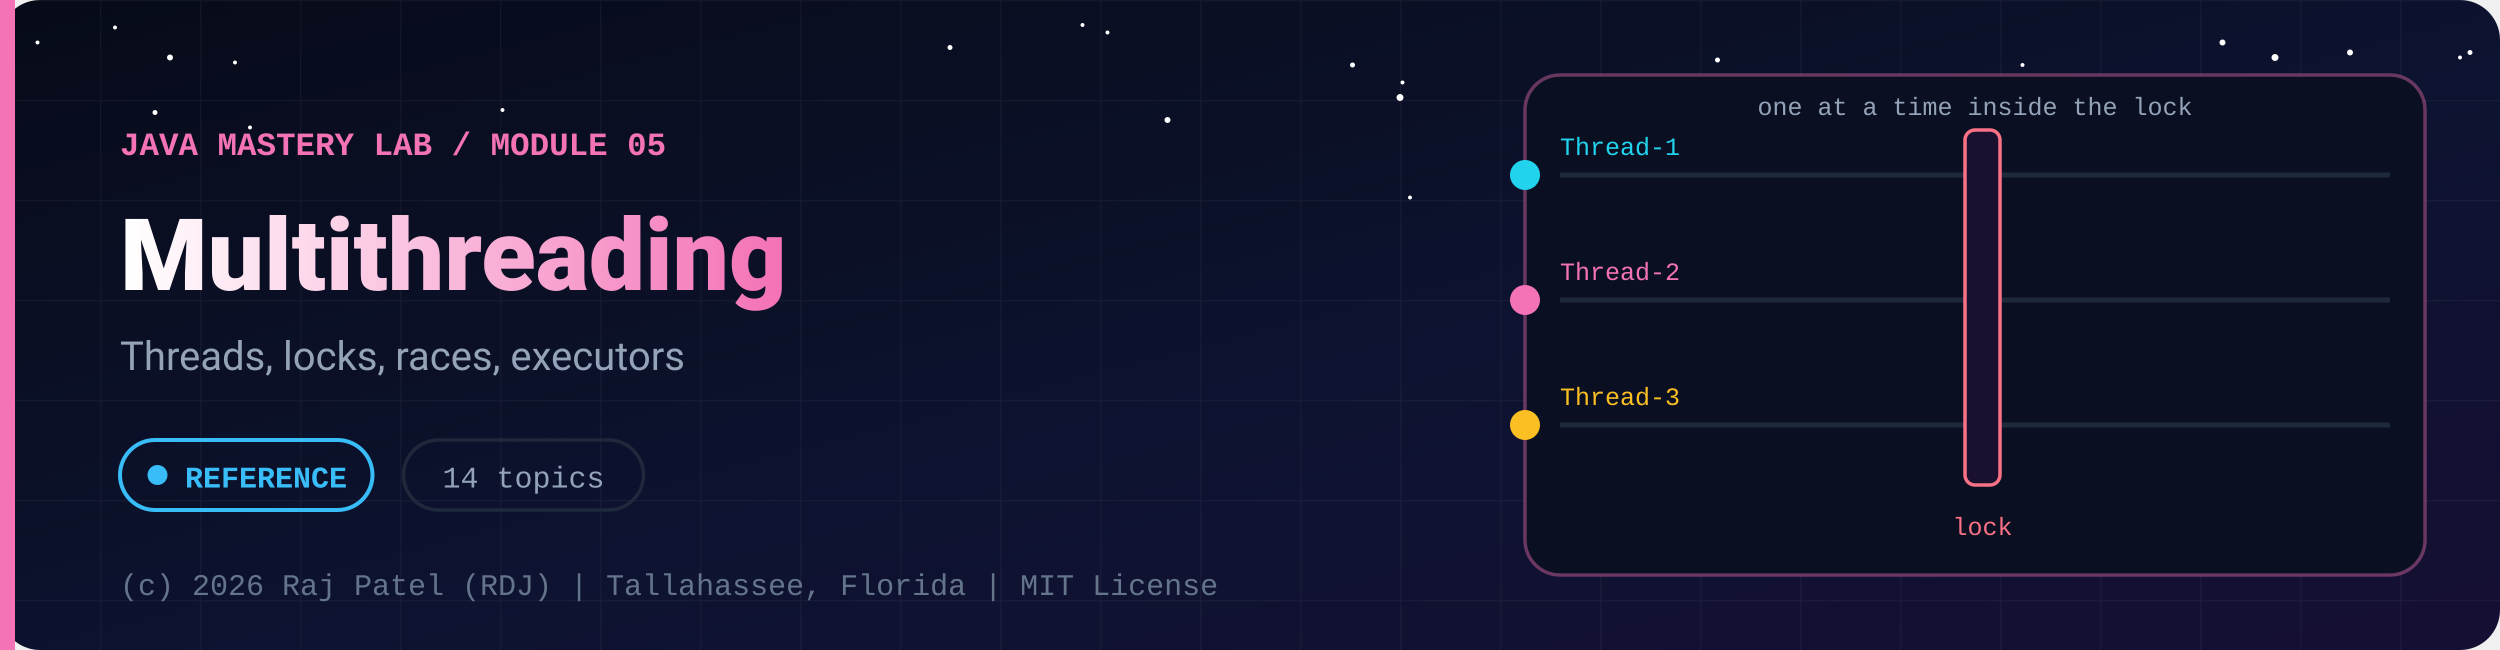
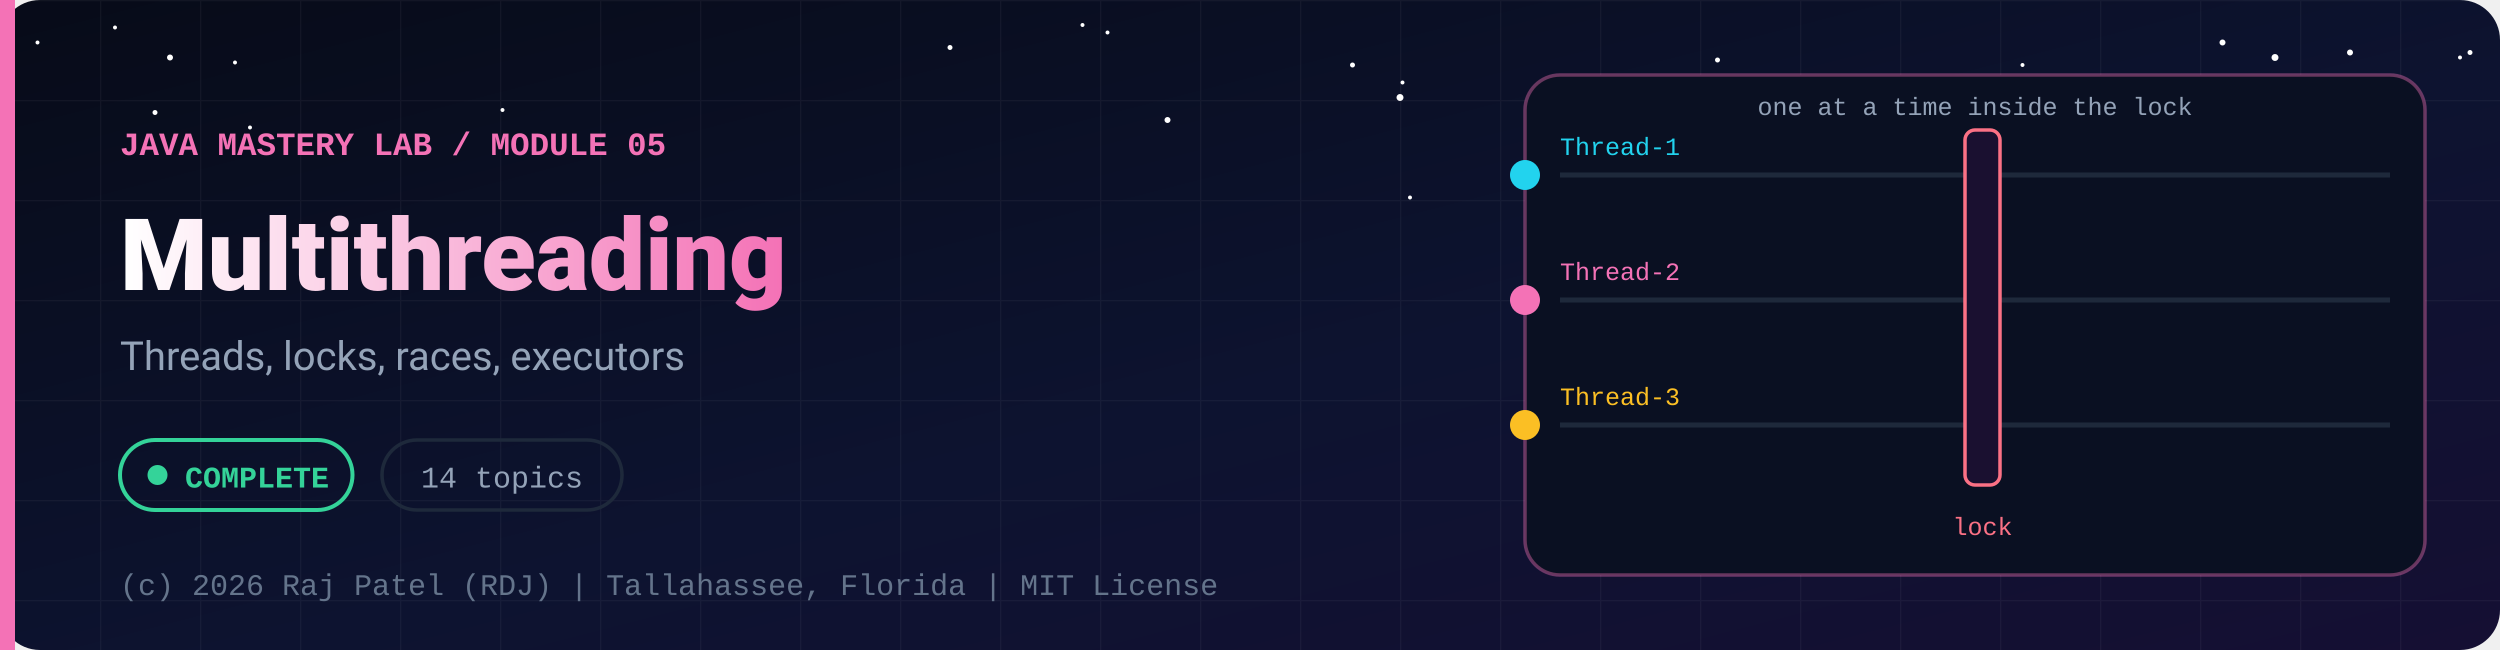
<svg xmlns="http://www.w3.org/2000/svg" viewBox="0 0 1000 260" width="1000" height="260" role="img" aria-labelledby="t d">
  <style>.sans{font-family:'Segoe UI',system-ui,-apple-system,Roboto,'Helvetica Neue',Arial,sans-serif}.mono{font-family:ui-monospace,SFMono-Regular,Menlo,Consolas,'Liberation Mono','DejaVu Sans Mono',monospace}</style>
  <defs>
    <linearGradient id="bgm4" x1="0" y1="0" x2="1" y2="1">
      <stop offset="0" stop-color="#070b18" />
      <stop offset="0.55" stop-color="#0d1330" />
      <stop offset="1" stop-color="#150f33" />
    </linearGradient>
    <pattern id="gridm4" width="40" height="40" patternUnits="userSpaceOnUse">
      <path d="M40 0H0V40" fill="none" stroke="#fff" stroke-opacity="0.045" stroke-width="1" />
    </pattern>
    <filter id="glow" x="-60%" y="-60%" width="220%" height="220%">
      <feGaussianBlur stdDeviation="3" result="b" />
      <feMerge>
        <feMergeNode in="b" />
        <feMergeNode in="SourceGraphic" />
      </feMerge>
    </filter>
    <linearGradient id="scanm4" x1="0" y1="0" x2="1" y2="0">
      <stop offset="0" stop-color="#22d3ee" stop-opacity="0" />
      <stop offset="0.5" stop-color="#22d3ee" stop-opacity="0.16" />
      <stop offset="1" stop-color="#22d3ee" stop-opacity="0" />
    </linearGradient>
    <linearGradient id="tim4" x1="0" y1="0" x2="1" y2="0">
      <stop offset="0" stop-color="#fff" />
      <stop offset="1" stop-color="#f472b6" />
    </linearGradient>
  </defs>
  <rect width="1000" height="260" rx="16" fill="url(#bgm4)" />
  <rect width="1000" height="260" rx="16" fill="url(#gridm4)" />
  <circle cx="953" cy="73" r="1.0" fill="#fff">
    <animate attributeName="opacity" values="0.3;1;0.3" dur="4.0s" repeatCount="indefinite" />
  </circle>
  <circle cx="15" cy="17" r="0.8" fill="#fff">
    <animate attributeName="opacity" values="1;0.2;1" dur="2.8s" repeatCount="indefinite" />
  </circle>
  <circle cx="889" cy="17" r="1.2" fill="#fff">
    <animate attributeName="opacity" values="0.9;0.1;0.9" dur="3.3s" repeatCount="indefinite" />
  </circle>
  <circle cx="68" cy="23" r="1.2" fill="#fff">
    <animate attributeName="opacity" values="0.3;1;0.3" dur="4.0s" repeatCount="indefinite" />
  </circle>
  <circle cx="940" cy="21" r="1.2" fill="#fff">
    <animate attributeName="opacity" values="1;0.2;1" dur="4.0s" repeatCount="indefinite" />
  </circle>
  <circle cx="467" cy="48" r="1.2" fill="#fff">
    <animate attributeName="opacity" values="0.9;0.1;0.9" dur="2.8s" repeatCount="indefinite" />
  </circle>
  <circle cx="46" cy="11" r="0.8" fill="#fff">
    <animate attributeName="opacity" values="0.3;1;0.3" dur="2.8s" repeatCount="indefinite" />
  </circle>
  <circle cx="561" cy="33" r="0.8" fill="#fff">
    <animate attributeName="opacity" values="0.9;0.1;0.9" dur="3.3s" repeatCount="indefinite" />
  </circle>
  <circle cx="984" cy="23" r="0.8" fill="#fff">
    <animate attributeName="opacity" values="0.9;0.1;0.9" dur="2.2s" repeatCount="indefinite" />
  </circle>
  <circle cx="665" cy="68" r="1.4" fill="#fff">
    <animate attributeName="opacity" values="1;0.2;1" dur="2.8s" repeatCount="indefinite" />
  </circle>
  <circle cx="988" cy="21" r="1.0" fill="#fff">
    <animate attributeName="opacity" values="0.9;0.1;0.9" dur="2.2s" repeatCount="indefinite" />
  </circle>
  <circle cx="380" cy="19" r="1.0" fill="#fff">
    <animate attributeName="opacity" values="0.9;0.1;0.9" dur="2.8s" repeatCount="indefinite" />
  </circle>
  <circle cx="443" cy="13" r="0.8" fill="#fff">
    <animate attributeName="opacity" values="1;0.2;1" dur="2.2s" repeatCount="indefinite" />
  </circle>
  <circle cx="809" cy="26" r="0.8" fill="#fff">
    <animate attributeName="opacity" values="0.9;0.1;0.9" dur="4.0s" repeatCount="indefinite" />
  </circle>
  <circle cx="560" cy="39" r="1.4" fill="#fff">
    <animate attributeName="opacity" values="0.9;0.1;0.9" dur="2.8s" repeatCount="indefinite" />
  </circle>
  <circle cx="433" cy="10" r="0.8" fill="#fff">
    <animate attributeName="opacity" values="0.9;0.1;0.9" dur="4.0s" repeatCount="indefinite" />
  </circle>
  <circle cx="629" cy="61" r="0.8" fill="#fff">
    <animate attributeName="opacity" values="0.3;1;0.3" dur="2.2s" repeatCount="indefinite" />
  </circle>
  <circle cx="910" cy="23" r="1.4" fill="#fff">
    <animate attributeName="opacity" values="1;0.2;1" dur="4.0s" repeatCount="indefinite" />
  </circle>
  <circle cx="100" cy="51" r="0.8" fill="#fff">
    <animate attributeName="opacity" values="1;0.2;1" dur="3.3s" repeatCount="indefinite" />
  </circle>
  <circle cx="564" cy="79" r="0.8" fill="#fff">
    <animate attributeName="opacity" values="0.3;1;0.3" dur="2.2s" repeatCount="indefinite" />
  </circle>
  <circle cx="687" cy="24" r="1.0" fill="#fff">
    <animate attributeName="opacity" values="0.3;1;0.3" dur="4.0s" repeatCount="indefinite" />
  </circle>
  <circle cx="541" cy="26" r="1.0" fill="#fff">
    <animate attributeName="opacity" values="1;0.2;1" dur="2.8s" repeatCount="indefinite" />
  </circle>
  <circle cx="853" cy="52" r="0.8" fill="#fff">
    <animate attributeName="opacity" values="0.9;0.1;0.9" dur="2.8s" repeatCount="indefinite" />
  </circle>
  <circle cx="62" cy="45" r="1.0" fill="#fff">
    <animate attributeName="opacity" values="0.3;1;0.3" dur="2.8s" repeatCount="indefinite" />
  </circle>
  <circle cx="201" cy="44" r="0.8" fill="#fff">
    <animate attributeName="opacity" values="0.9;0.1;0.9" dur="3.3s" repeatCount="indefinite" />
  </circle>
  <circle cx="94" cy="25" r="0.8" fill="#fff">
    <animate attributeName="opacity" values="0.3;1;0.3" dur="2.2s" repeatCount="indefinite" />
  </circle>
  <rect x="-160" y="0" width="160" height="260" fill="url(#scanm4)">
    <animateTransform attributeName="transform" type="translate" values="0 0;1160 0" dur="9s" repeatCount="indefinite" />
  </rect>
  <rect x="0" y="0" width="6" height="260" fill="#f472b6" />
  <text x="48" y="62" font-size="13" fill="#f472b6" class="mono" text-anchor="start" font-weight="bold">JAVA MASTERY LAB  /  MODULE 05</text>
  <text x="48" y="116" font-size="40" font-weight="800" fill="url(#tim4)" class="sans">Multithreading</text>
  <text x="48" y="148" font-size="16" fill="#94a3b8" class="sans" text-anchor="start" font-weight="normal">Threads, locks, races, executors</text>
-   <rect x="48" y="176" width="101" height="28" rx="14" fill="none" stroke="#38bdf8" stroke-width="1.6" />
-   <circle cx="63" cy="190" r="4" fill="#38bdf8">
-     <animate attributeName="opacity" values="1;0.3;1" keyTimes="0;0.5;1" dur="2s" begin="0s" repeatCount="indefinite" />
-   </circle>
-   <text x="74" y="195" font-size="12" fill="#38bdf8" class="mono" text-anchor="start" font-weight="bold">REFERENCE</text>
-   <rect x="161.4" y="176" width="96" height="28" rx="14" fill="none" stroke="#1e293b" stroke-width="1.4" />
-   <text x="209.4" y="195" font-size="12" fill="#94a3b8" class="mono" text-anchor="middle" font-weight="normal">14 topics</text>
+   <rect x="48" y="176" width="93" height="28" rx="14" fill="none" stroke="#34d399" stroke-width="1.6" />
+   <circle cx="63" cy="190" r="4" fill="#34d399" />
+   <text x="74" y="195" font-size="12" fill="#34d399" class="mono" text-anchor="start" font-weight="bold">COMPLETE</text>
+   <rect x="152.8" y="176" width="96" height="28" rx="14" fill="none" stroke="#1e293b" stroke-width="1.4" />
+   <text x="200.8" y="195" font-size="12" fill="#94a3b8" class="mono" text-anchor="middle" font-weight="normal">14 topics</text>
  <text x="48" y="238" font-size="12" fill="#64748b" class="mono" text-anchor="start" font-weight="normal">(c) 2026 Raj Patel (RDJ)  |  Tallahassee, Florida  |  MIT License</text>
  <g transform="translate(610,30)">
    <rect x="0" y="0" width="360" height="200" rx="14" fill="#0a1022" stroke="#f472b666" stroke-width="1.4" />
    <g transform="translate(0,0)">
      <line x1="14" y1="40" x2="346" y2="40" stroke="#1e293b" stroke-width="2" />
      <text x="14" y="32" font-size="10" fill="#22d3ee" class="mono" text-anchor="start" font-weight="normal">Thread-1</text>
      <line x1="14" y1="90" x2="346" y2="90" stroke="#1e293b" stroke-width="2" />
      <text x="14" y="82" font-size="10" fill="#f472b6" class="mono" text-anchor="start" font-weight="normal">Thread-2</text>
      <line x1="14" y1="140" x2="346" y2="140" stroke="#1e293b" stroke-width="2" />
      <text x="14" y="132" font-size="10" fill="#fbbf24" class="mono" text-anchor="start" font-weight="normal">Thread-3</text>
      <rect x="176" y="22" width="14" height="142" rx="4" fill="#1a1030" stroke="#fb7185" stroke-width="1.4" />
      <text x="183" y="184" font-size="10" fill="#fb7185" class="mono" text-anchor="middle" font-weight="normal">lock</text>
      <circle cx="0" cy="40" r="6" fill="#22d3ee">
        <animate attributeName="cx" values="20;160;200;340;340" keyTimes="0;0.367;0.467;0.867;1" dur="6s" begin="0s" repeatCount="indefinite" />
      </circle>
      <circle cx="0" cy="90" r="6" fill="#f472b6">
        <animate attributeName="cx" values="20;150;150;200;340;340" keyTimes="0;0.333;0.567;0.667;0.933;1" dur="6s" begin="0s" repeatCount="indefinite" />
      </circle>
      <circle cx="0" cy="140" r="6" fill="#fbbf24">
        <animate attributeName="cx" values="20;160;200;340;340" keyTimes="0;0.567;0.667;0.967;1" dur="6s" begin="0s" repeatCount="indefinite" />
      </circle>
      <text x="180" y="16" font-size="10" fill="#94a3b8" class="mono" text-anchor="middle" font-weight="normal">one at a time inside the lock</text>
    </g>
  </g>
</svg>
